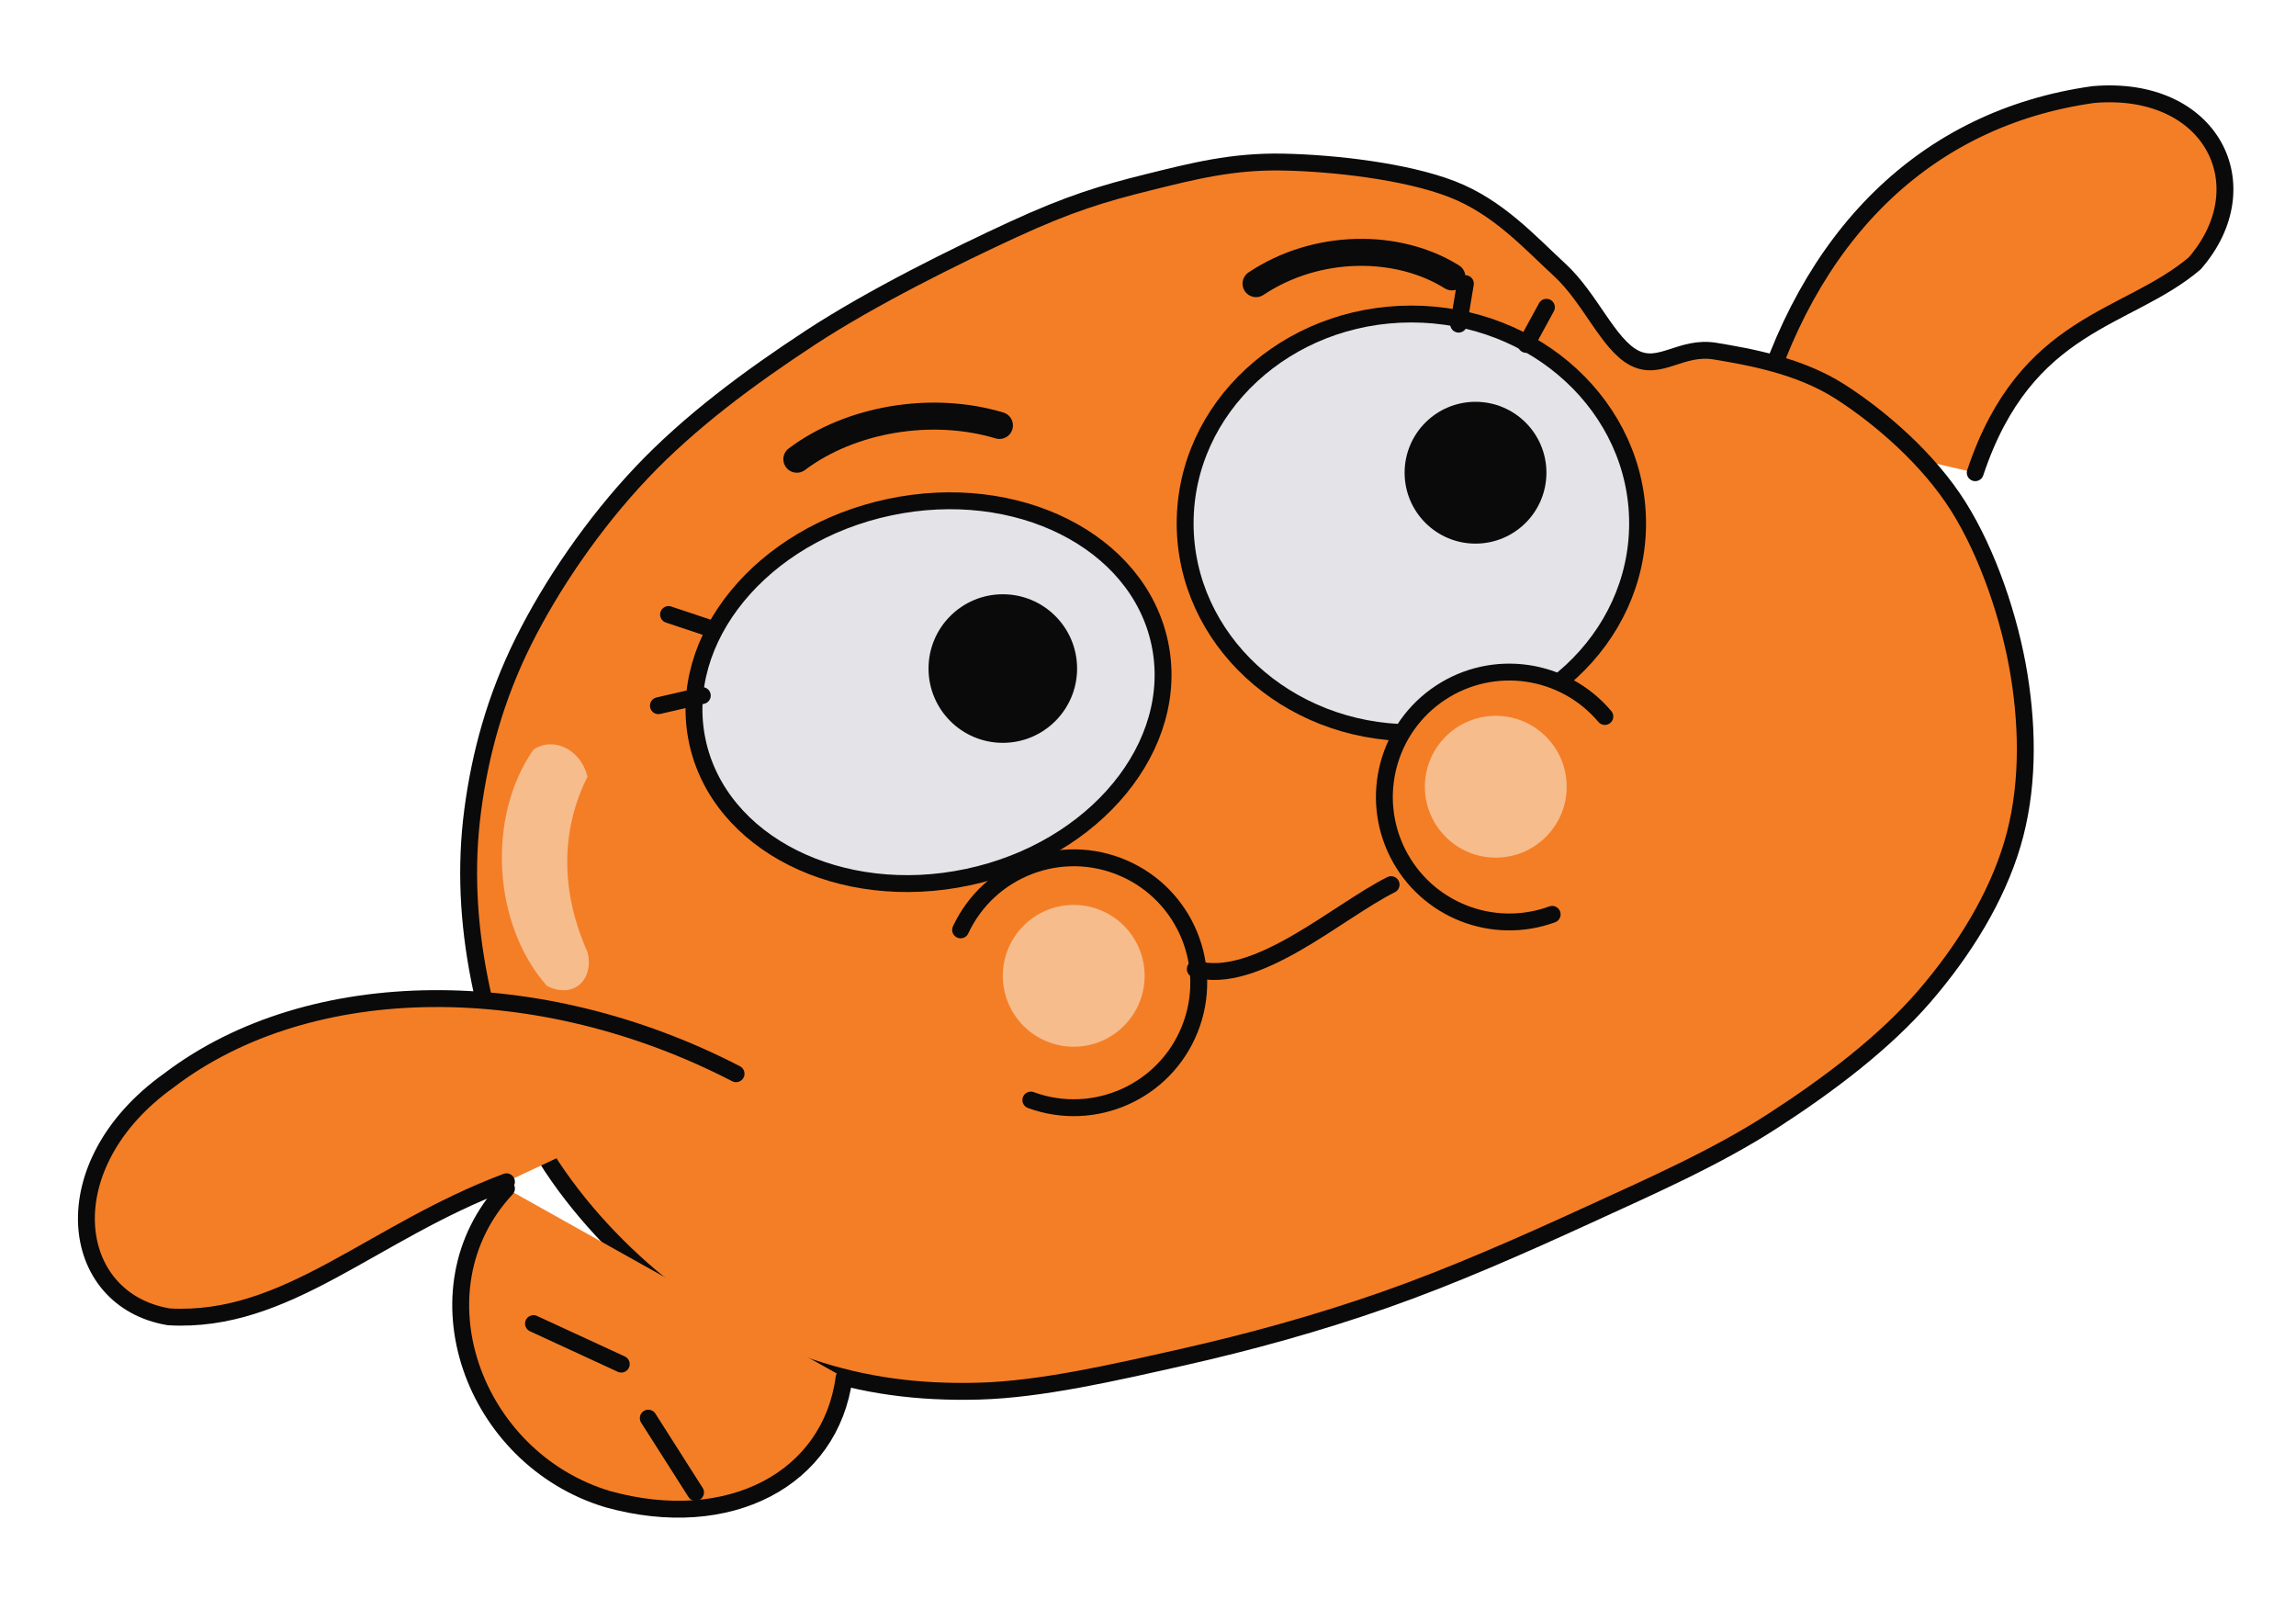
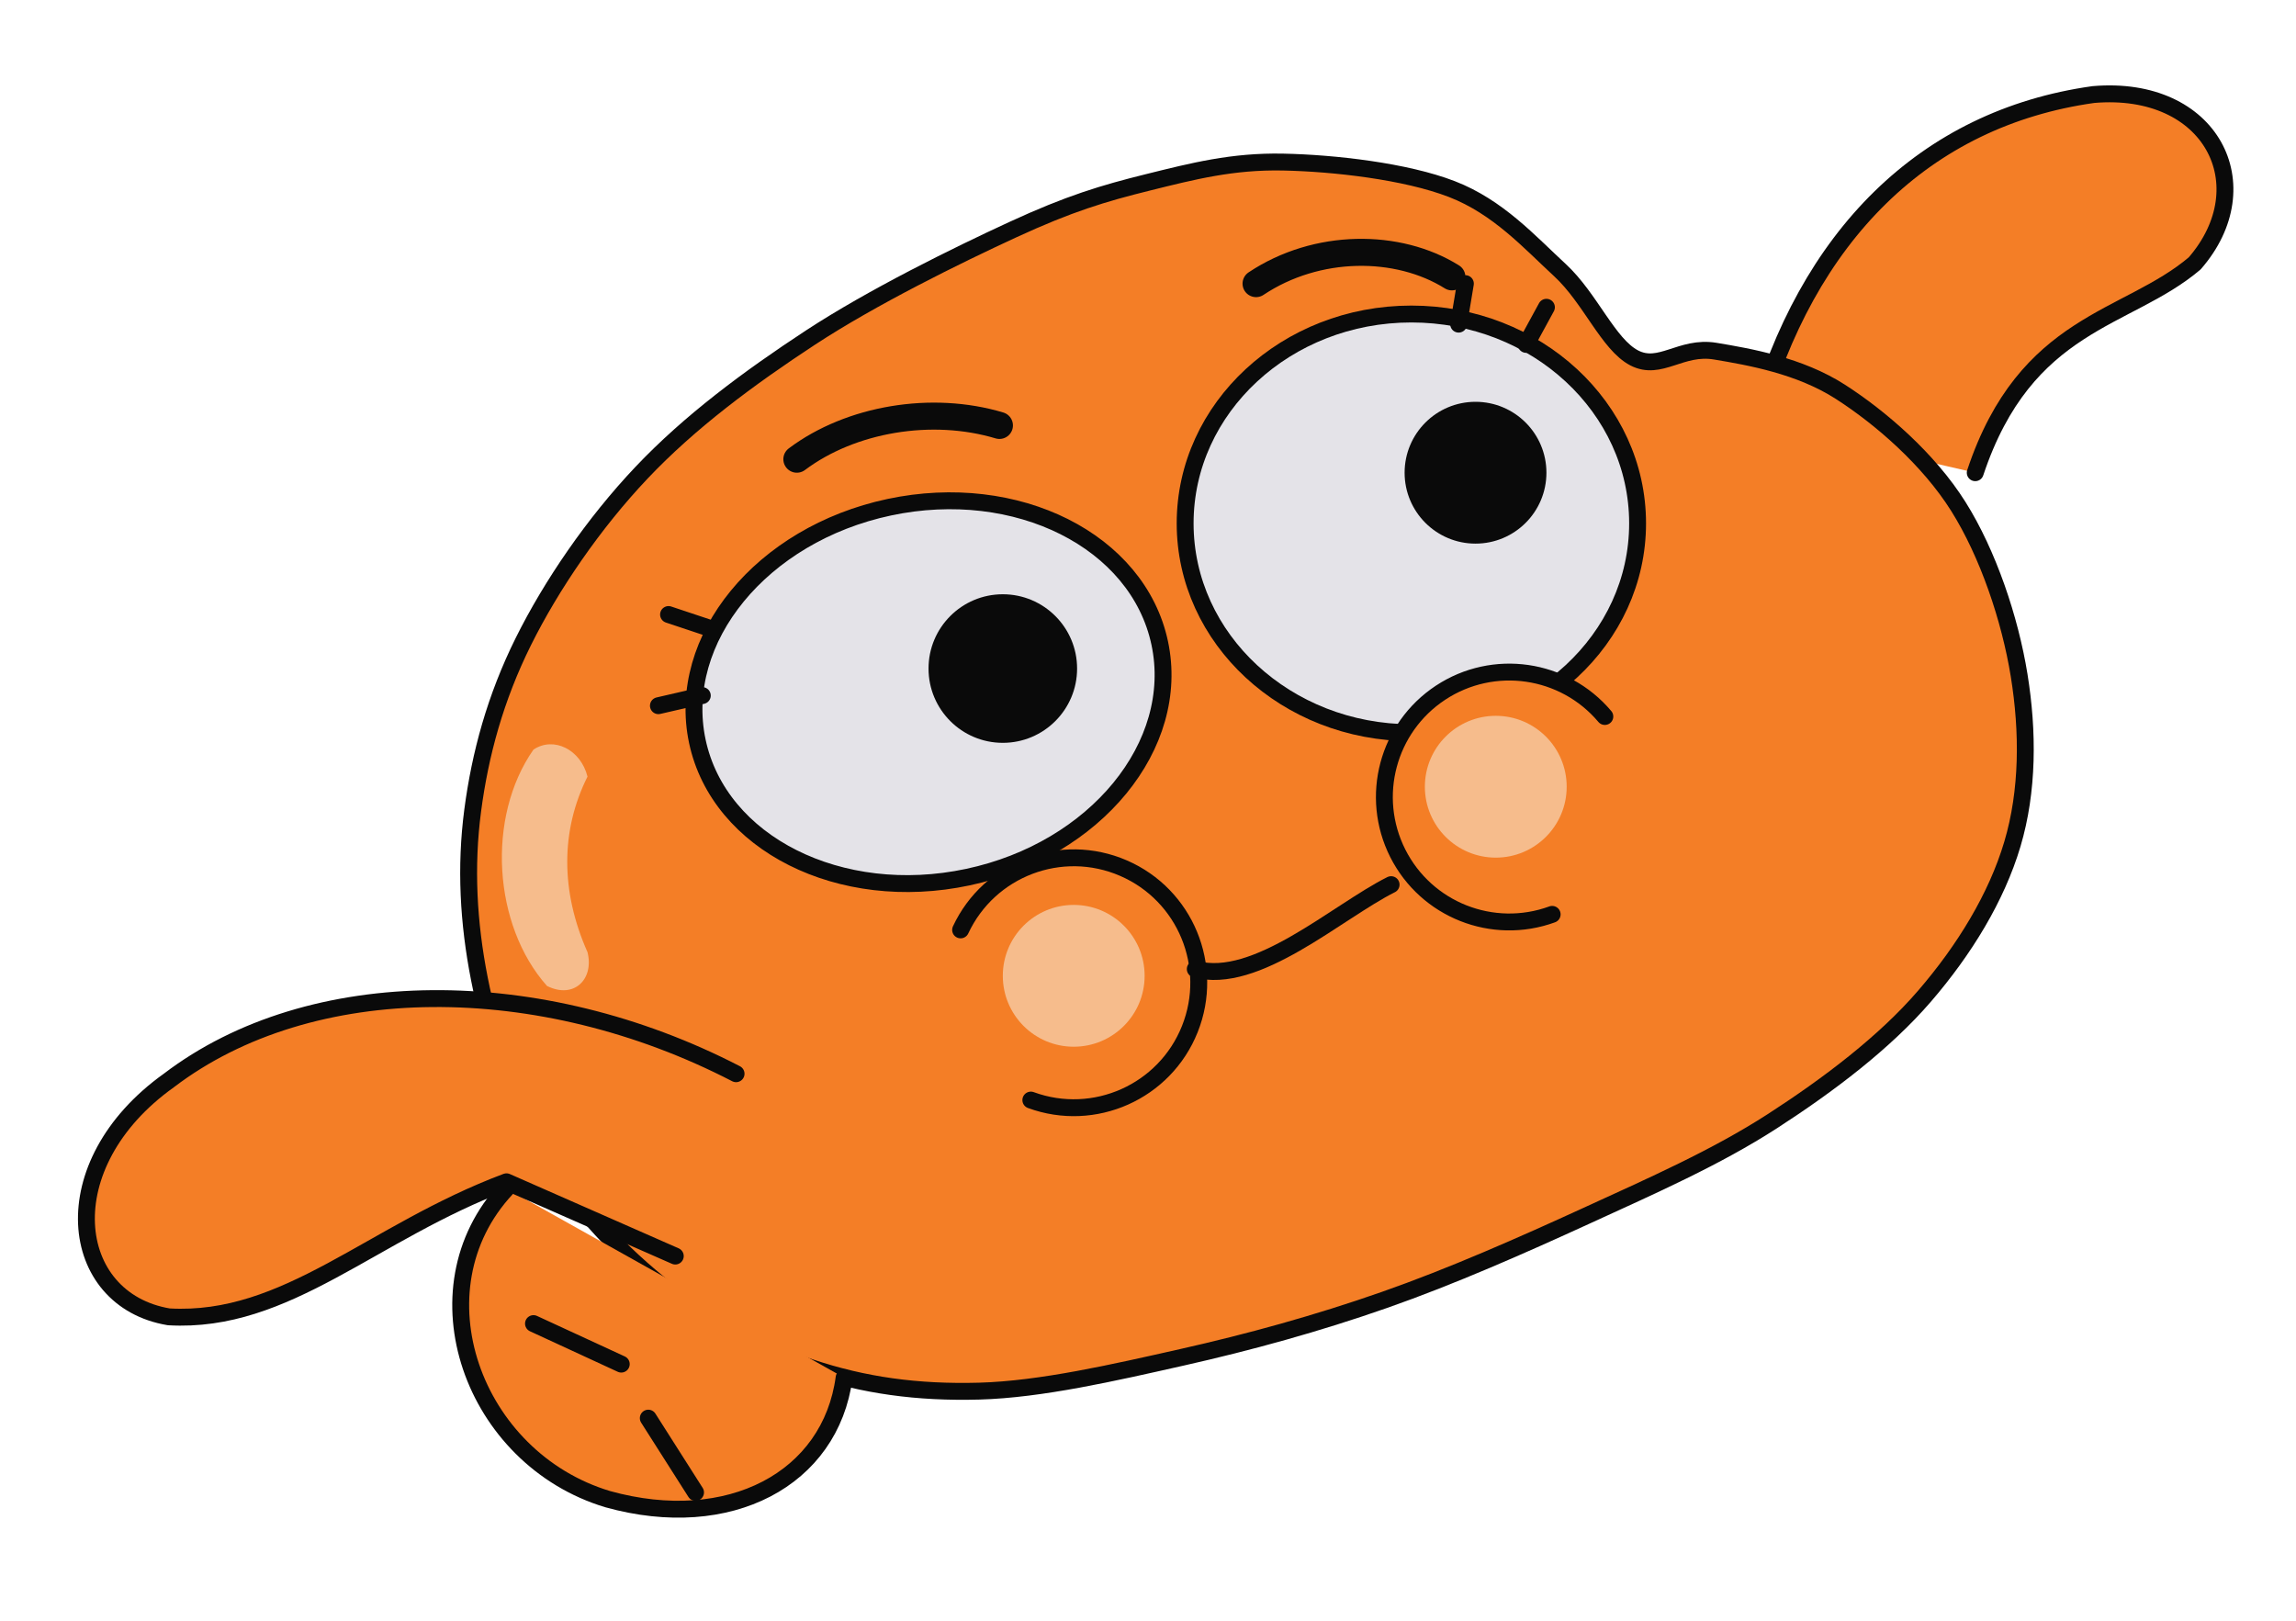
<svg xmlns="http://www.w3.org/2000/svg" viewBox="0 0 680 480" width="680" height="480">
  <path d="M520 125C535 70 570 35 620 28c35-3 50 27 30 50-20 17-50 17-65 62" fill="#f47e26" stroke="#0a0a0a" stroke-width="5" stroke-linecap="round" stroke-linejoin="round" />
  <path d="M380 48C395.0 48.3 416.3 50.7 430 56C443.7 61.3 453.0 71.7 462 80C471.0 88.3 476.3 102.0 484 106C491.7 110.0 497.8 102.3 508 104C518.2 105.7 533.0 108.3 545 116C557.0 123.7 571.2 136.0 580 150C588.8 164.0 595.3 183.3 598 200C600.7 216.7 600.7 234.2 596 250C591.3 265.8 581.8 281.3 570 295C558.2 308.7 541.7 321.2 525 332C508.3 342.8 489.2 351.2 470 360C450.8 368.8 430.0 378.0 410 385C390.0 392.0 370.0 397.5 350 402C330.0 406.5 308.3 411.5 290 412C271.7 412.5 255.8 410.3 240 405C224.2 399.7 208.3 390.8 195 380C181.7 369.2 168.8 355.0 160 340C151.2 325.0 145.3 306.7 142 290C138.7 273.3 137.8 256.7 140 240C142.2 223.3 146.7 206.7 155 190C163.3 173.3 175.8 155.0 190 140C204.2 125.0 221.7 112.0 240 100C258.3 88.0 283.3 75.7 300 68C316.7 60.3 326.7 57.3 340 54C353.3 50.7 365.0 47.7 380 48Z" fill="#f47e26" stroke="#0a0a0a" stroke-width="5" stroke-linecap="round" stroke-linejoin="round" />
  <path d="M158 222c-14 20-12 52 4 70 8 4 14-2 12-10-8-18-8-36 0-52-2-8-10-12-16-8z" fill="#f6bc8c" />
  <path d="M150 352c-28 30-10 80 30 92 36 10 66-6 70-36" fill="#f47e26" stroke="#0a0a0a" stroke-width="5" stroke-linecap="round" stroke-linejoin="round" />
  <path d="M158 392l26 12M192 420l14 22" fill="none" stroke="#0a0a0a" stroke-width="5" stroke-linecap="round" stroke-linejoin="round" />
-   <path d="M218 318C160 288 92 288 50 320c-35 25-30 65 0 70 35 2 60-25 100-40" fill="#f47e26" stroke="#0a0a0a" stroke-width="5" stroke-linecap="round" stroke-linejoin="round" />
+   <path d="M218 318C160 288 92 288 50 320c-35 25-30 65 0 70 35 2 60-25 100-40L200 372" fill="#f47e26" stroke="#0a0a0a" stroke-width="5" stroke-linecap="round" stroke-linejoin="round" />
  <ellipse cx="275" cy="205" rx="70" ry="56" transform="rotate(-12 275 205)" fill="#e4e3e8" stroke="#0a0a0a" stroke-width="5" stroke-linecap="round" stroke-linejoin="round" />
  <ellipse cx="418" cy="155" rx="67" ry="62" fill="#e4e3e8" stroke="#0a0a0a" stroke-width="5" stroke-linecap="round" stroke-linejoin="round" />
  <circle cx="297" cy="198" r="22" fill="#0a0a0a" />
  <circle cx="437" cy="140" r="21" fill="#0a0a0a" />
  <path d="M210 186l-12-4M208 206l-13 3M432 96l2-12M452 102l6-11" fill="none" stroke="#0a0a0a" stroke-width="5" stroke-linecap="round" stroke-linejoin="round" />
  <path d="M236 136c16-12 40-16 60-10M372 84c18-12 42-12 58-2" fill="none" stroke="#0a0a0a" stroke-width="8" stroke-linecap="round" stroke-linejoin="round" />
  <circle cx="318" cy="291" r="37" fill="#f47e26" />
  <path d="M284.5 275.4A37 37 0 1 1 305.3 325.8" fill="none" stroke="#0a0a0a" stroke-width="5" stroke-linecap="round" />
  <circle cx="447" cy="236" r="37" fill="#f47e26" />
  <path d="M475.3 212.2A37 37 0 1 0 459.7 270.8" fill="none" stroke="#0a0a0a" stroke-width="5" stroke-linecap="round" />
  <path d="M354 287C372 292 396 270 412 262" fill="none" stroke="#0a0a0a" stroke-width="5" stroke-linecap="round" stroke-linejoin="round" />
  <circle cx="318" cy="289" r="21" fill="#f6bc8c" />
  <circle cx="443" cy="233" r="21" fill="#f6bc8c" />
</svg>
